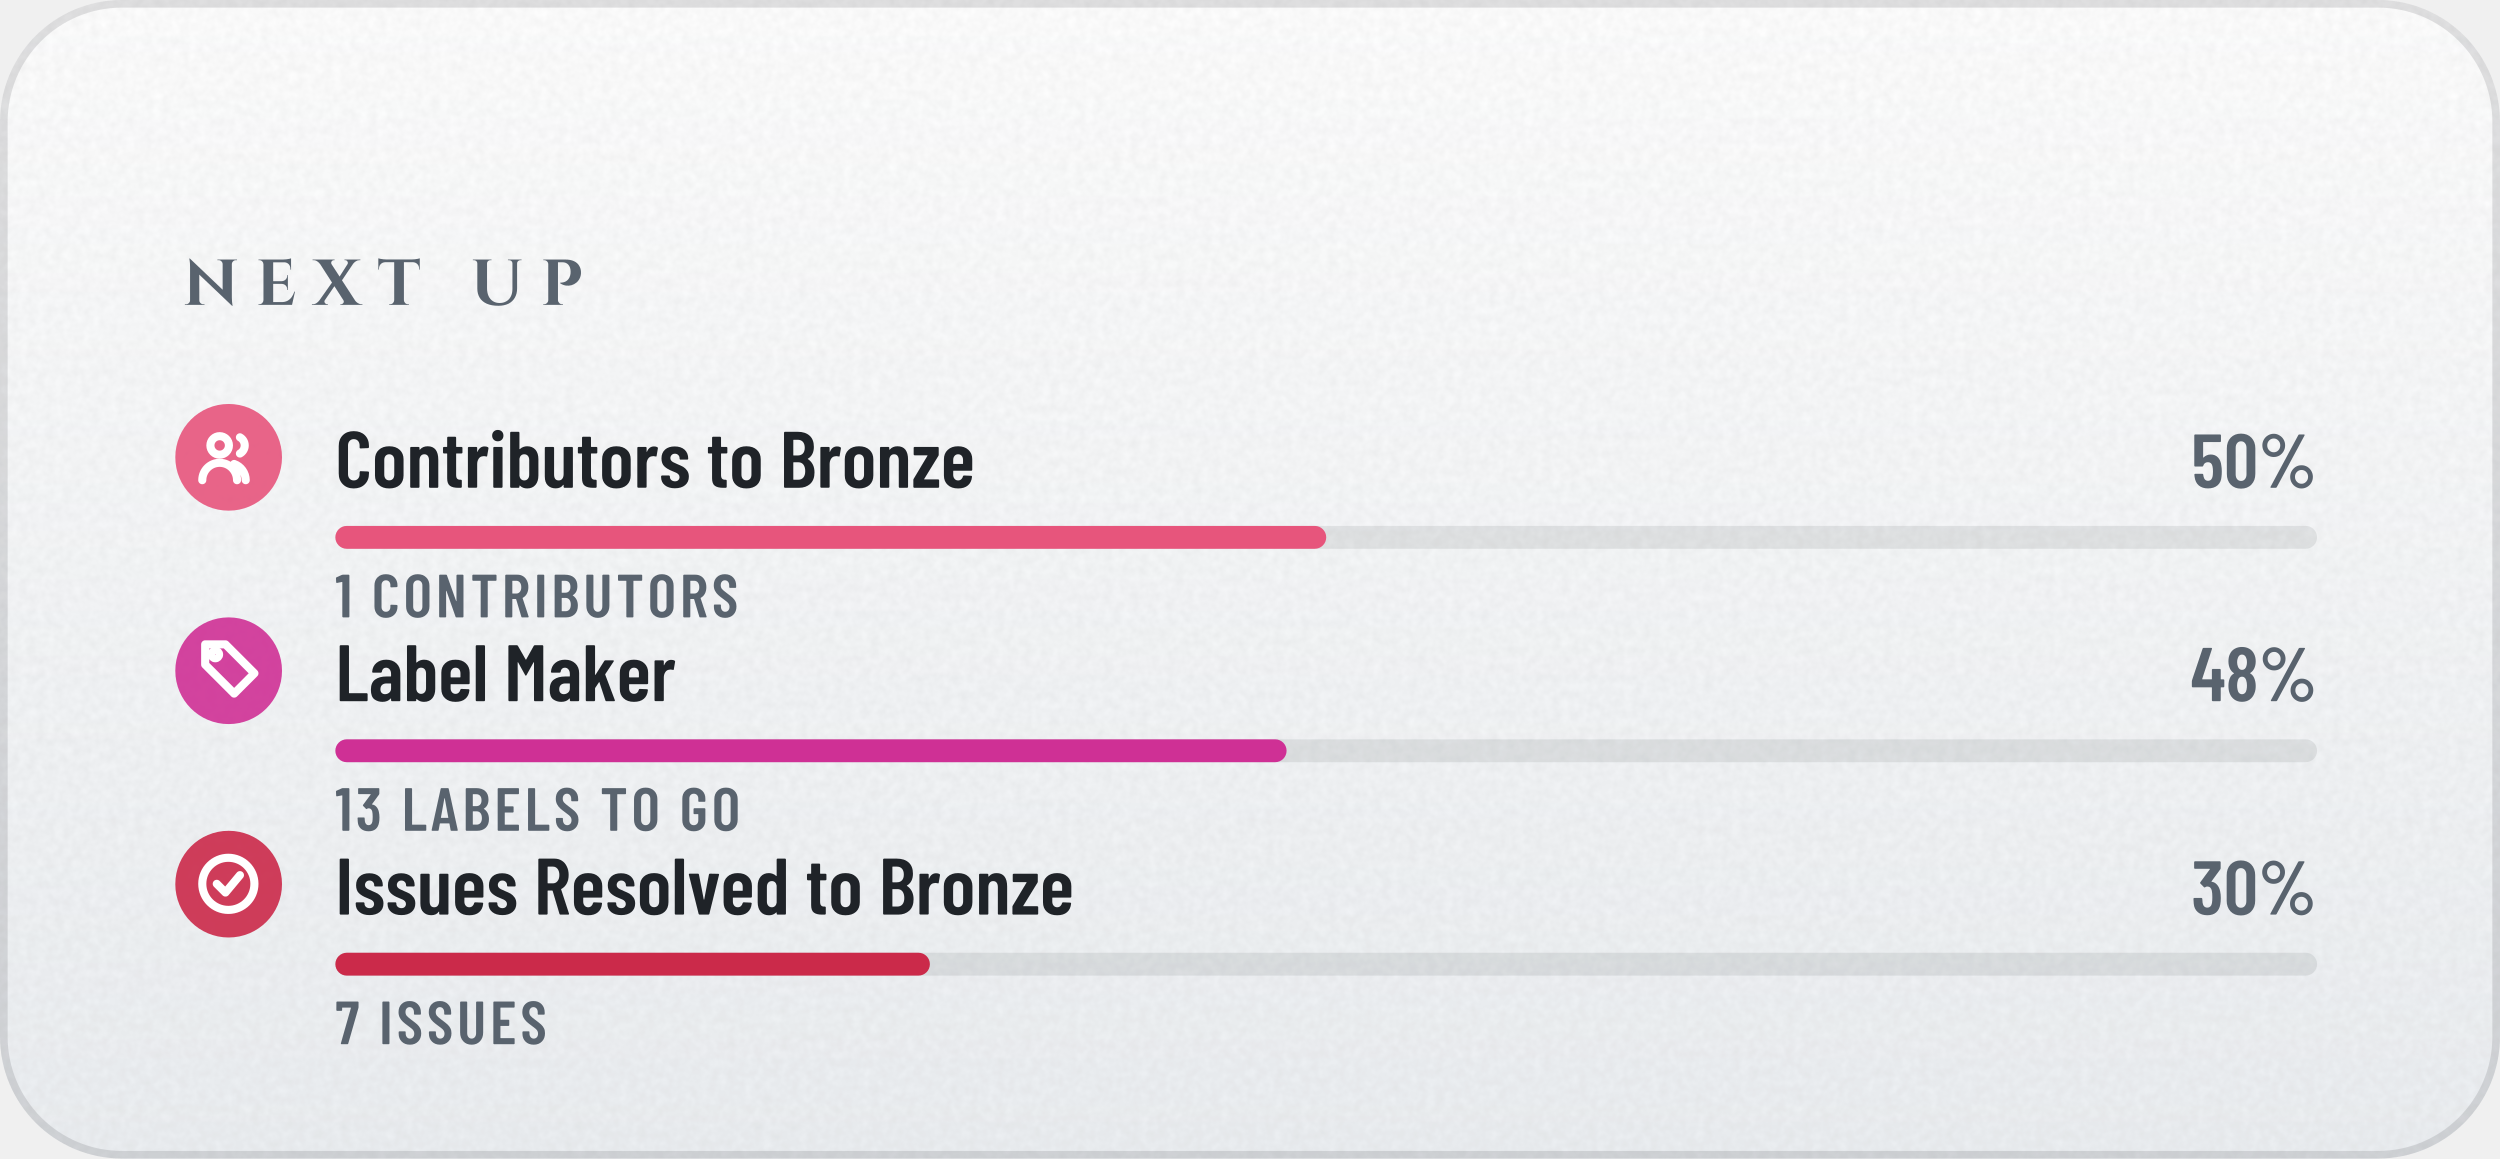
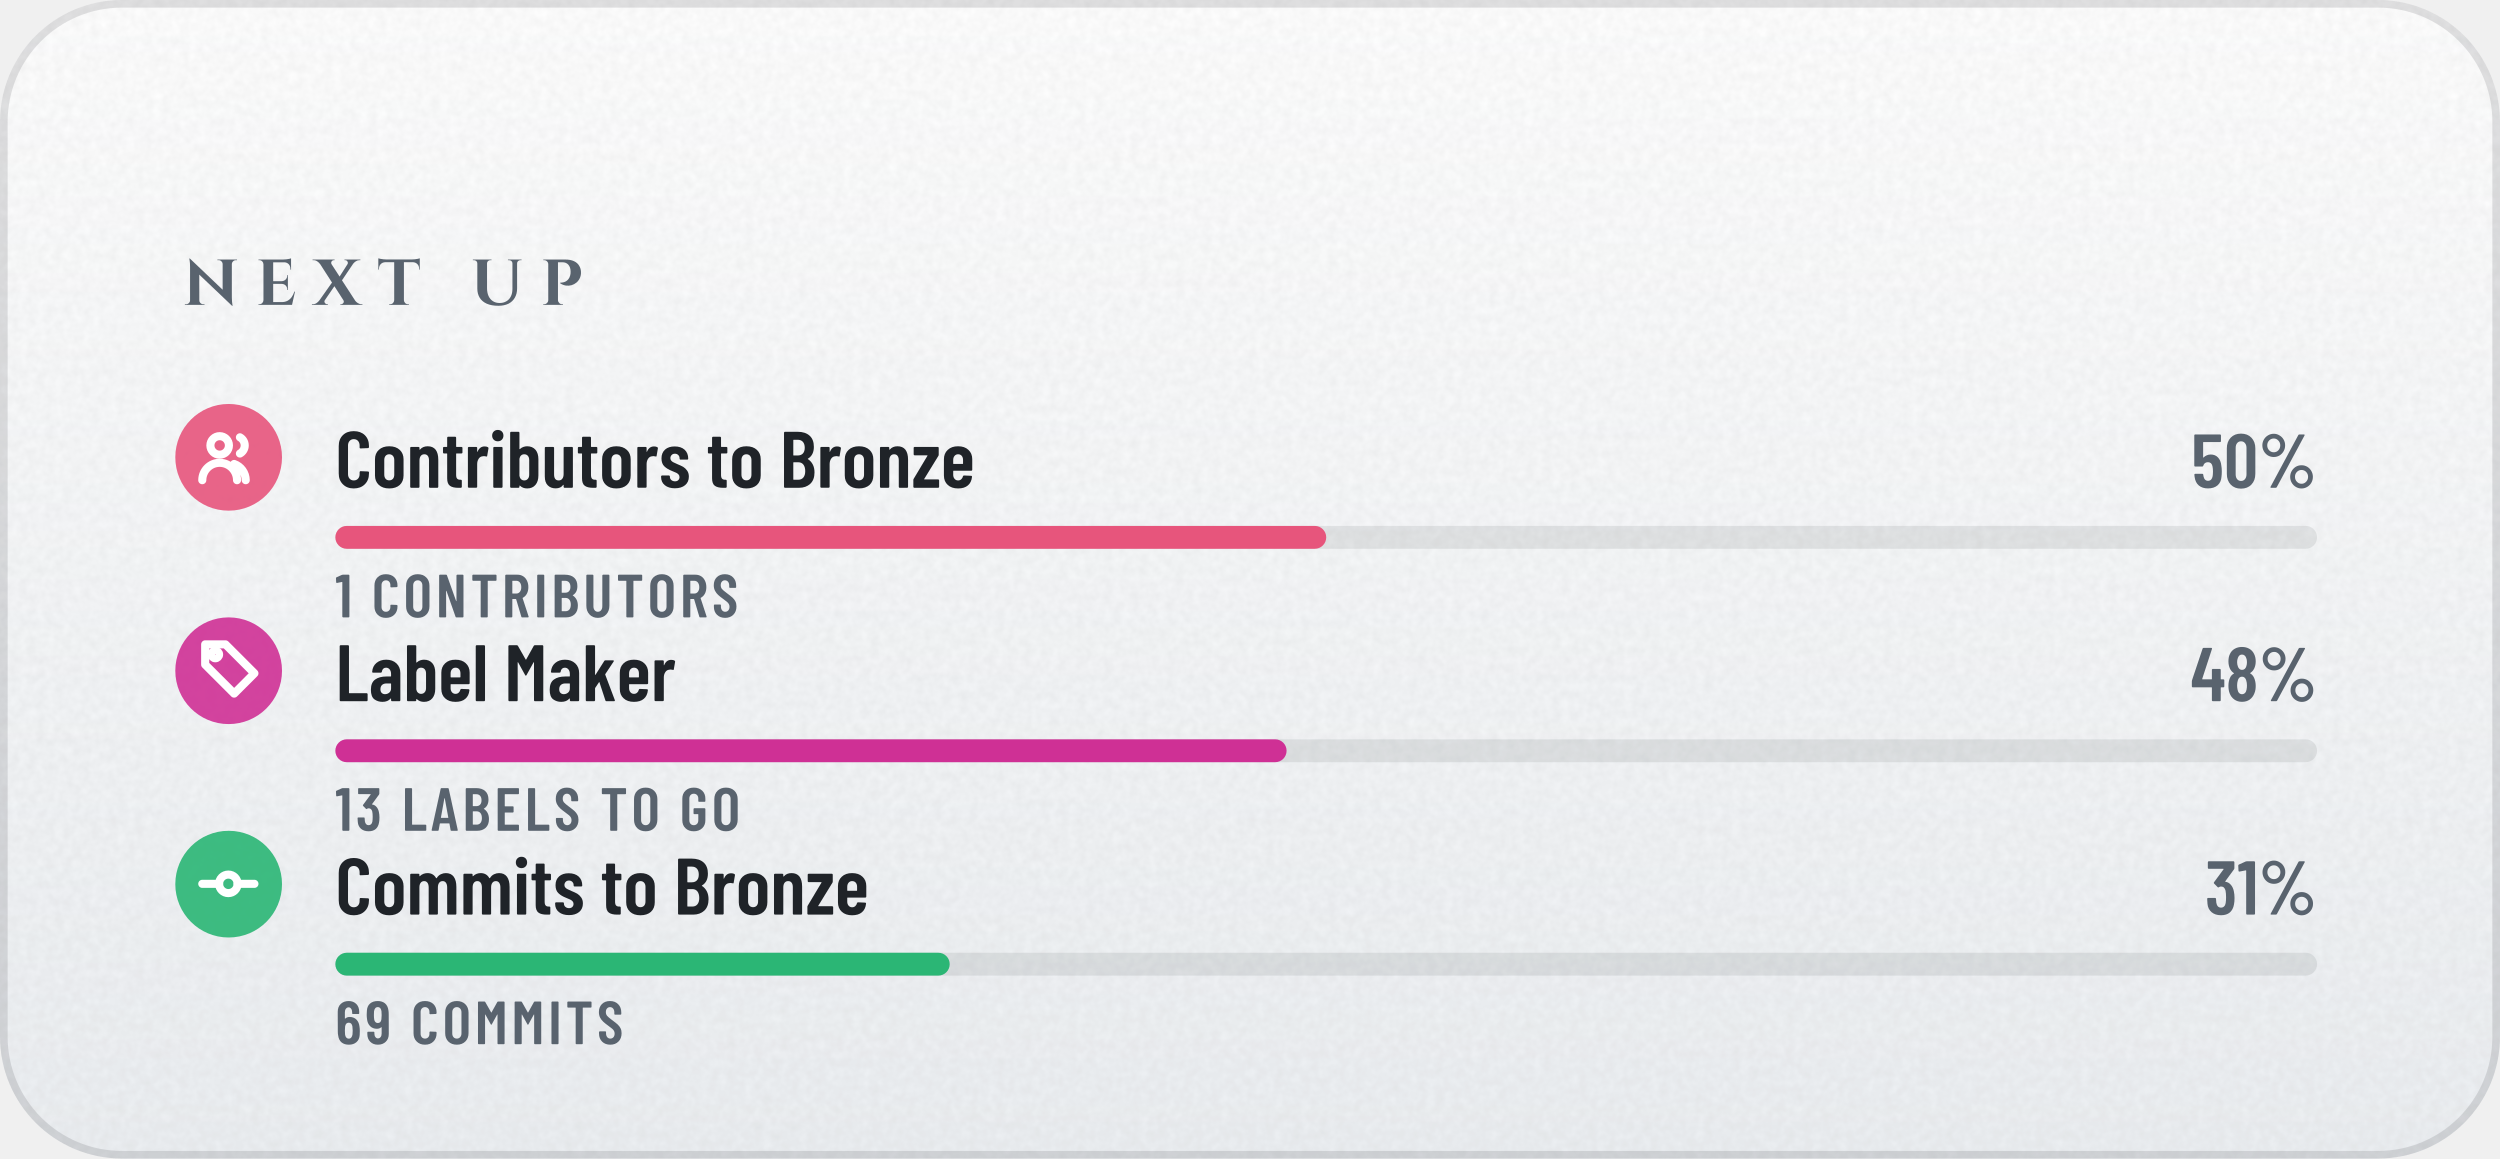
- <svg xmlns="http://www.w3.org/2000/svg" width="328" height="152" viewBox="0 0 328 152" role="img" aria-label="Next up: Contributors to Bronze 50%, Label Maker 48%, Issues Resolved to Bronze 30%">
+ <svg xmlns="http://www.w3.org/2000/svg" width="328" height="152" viewBox="0 0 328 152" role="img" aria-label="Next up: Contributors to Bronze 50%, Label Maker 48%, Commits to Bronze 31%">
  <defs>
    <linearGradient id="bg" x1="0" y1="0" x2="0" y2="1">
      <stop offset="0" stop-color="#FFFFFF" />
      <stop offset="1" stop-color="#EDF0F3" />
    </linearGradient>
    <clipPath id="card">
      <rect width="328" height="152" rx="16" />
    </clipPath>
    <filter id="grain" x="0" y="0" width="100%" height="100%">
      <feTurbulence type="fractalNoise" baseFrequency=".85" numOctaves="2" stitchTiles="stitch" />
      <feColorMatrix values="0 0 0 0 0 0 0 0 0 0 0 0 0 0 0 0 0 0 .05 0" />
    </filter>
    <radialGradient id="glow" cx=".5" cy=".5" r=".5">
      <stop offset="0" stop-color="#5A626D" stop-opacity="0" />
      <stop offset="1" stop-color="#5A626D" stop-opacity="0" />
    </radialGradient>
    <linearGradient id="mh" x1="0" y1="0" x2="1" y2="0">
      <stop offset="0" stop-color="#252A32" />
      <stop offset="0.2" stop-color="#3A414B" />
      <stop offset="0.4" stop-color="#838B96" />
      <stop offset="0.54" stop-color="#5A626D" />
      <stop offset="0.78" stop-color="#3A414B" />
      <stop offset="1" stop-color="#252A32" />
    </linearGradient>
    <linearGradient id="md" x1="0" y1="0" x2="1" y2="1">
      <stop offset="0" stop-color="#252A32" />
      <stop offset="0.2" stop-color="#3A414B" />
      <stop offset="0.4" stop-color="#838B96" />
      <stop offset="0.54" stop-color="#5A626D" />
      <stop offset="0.78" stop-color="#3A414B" />
      <stop offset="1" stop-color="#252A32" />
    </linearGradient>
    <linearGradient id="mdr" x1="1" y1="1" x2="0" y2="0">
      <stop offset="0" stop-color="#252A32" />
      <stop offset="0.2" stop-color="#3A414B" />
      <stop offset="0.4" stop-color="#838B96" />
      <stop offset="0.54" stop-color="#5A626D" />
      <stop offset="0.78" stop-color="#3A414B" />
      <stop offset="1" stop-color="#252A32" />
    </linearGradient>
    <linearGradient id="dia" x1="0" y1="0" x2="1" y2="0">
      <stop offset="0" stop-color="#2F7DD1" />
      <stop offset=".5" stop-color="#7B61E0" />
      <stop offset="1" stop-color="#C2449A" />
    </linearGradient>
    <linearGradient id="pb" x1="0" y1="0" x2="1" y2="0">
      <stop offset="0" stop-color="#8F5125" />
      <stop offset="1" stop-color="#CC8850" />
    </linearGradient>
    <linearGradient id="shg" x1="0" y1="0" x2="1" y2="0">
      <stop offset="0" stop-color="#FFFFFF" stop-opacity="0" />
      <stop offset=".5" stop-color="#FFFFFF" stop-opacity=".6" />
      <stop offset="1" stop-color="#FFFFFF" stop-opacity="0" />
    </linearGradient>
  </defs>
  <g clip-path="url(#card)">
    <rect width="328" height="152" fill="url(#bg)" />
    <rect width="328" height="152" filter="url(#grain)" />
  </g>
  <rect x=".5" y=".5" width="327" height="151" rx="15.5" fill="none" stroke="#1F2328" stroke-opacity=".13" />
  <g transform="translate(24 40) scale(0.0085 -0.0085)" fill="#59636E">
    <use href="#s78" x="0" />
    <use href="#s69" x="1124" />
    <use href="#s88" x="2015" />
    <use href="#s84" x="3002" />
    <use href="#s85" x="4437" />
    <use href="#s80" x="5517" />
  </g>
  <circle cx="30" cy="60" r="7" fill="#E7557C" fill-opacity=".9" />
  <g transform="translate(25.4 55.4) scale(0.38)" fill="none" stroke="#FFFFFF" stroke-width="2.8" stroke-linecap="round" stroke-linejoin="round">
    <circle cx="9" cy="8" r="3.2" />
    <path d="M3 20a6 6 0 0 1 12 0M16 5.2a3.2 3.2 0 0 1 0 5.6M18 20a6 6 0 0 0-4-5.6" />
  </g>
  <g transform="translate(44 64) scale(0.0105 -0.0105)" fill="#1F2328">
    <use href="#m67" x="0" />
    <use href="#m111" x="457" />
    <use href="#m110" x="889" />
    <use href="#m116" x="1328" />
    <use href="#m114" x="1610" />
    <use href="#m105" x="1923" />
    <use href="#m98" x="2138" />
    <use href="#m117" x="2575" />
    <use href="#m116" x="3013" />
    <use href="#m111" x="3295" />
    <use href="#m114" x="3727" />
    <use href="#m115" x="4040" />
    <use href="#m116" x="4638" />
    <use href="#m111" x="4920" />
    <use href="#m66" x="5552" />
    <use href="#m114" x="6014" />
    <use href="#m111" x="6327" />
    <use href="#m110" x="6759" />
    <use href="#m122" x="7198" />
    <use href="#m101" x="7566" />
  </g>
  <g transform="translate(287.5 64) scale(0.01 -0.01)" fill="#59636E">
    <use href="#m53" x="0" />
    <use href="#m48" x="428" />
    <use href="#m37" x="878" />
  </g>
  <rect x="44" y="69" width="260" height="3" rx="1.5" fill="#1F2328" fill-opacity=".09" />
  <rect x="44" y="69" width="130" height="3" rx="1.5" fill="#E7557C" />
  <g transform="translate(44 81) scale(0.008 -0.008)" fill="#59636E">
    <use href="#m49" x="0" />
    <use href="#m67" x="599" />
    <use href="#m79" x="1118" />
    <use href="#m78" x="1648" />
    <use href="#m84" x="2218" />
    <use href="#m82" x="2732" />
    <use href="#m73" x="3256" />
    <use href="#m66" x="3542" />
    <use href="#m85" x="4066" />
    <use href="#m84" x="4607" />
    <use href="#m79" x="5122" />
    <use href="#m82" x="5651" />
    <use href="#m83" x="6174" />
  </g>
  <circle cx="30" cy="88" r="7" fill="#CF3095" fill-opacity=".9" />
  <g transform="translate(25.4 83.4) scale(0.38)" fill="none" stroke="#FFFFFF" stroke-width="2.8" stroke-linecap="round" stroke-linejoin="round">
    <path d="M11 3H4v7l10 10 7-7z" />
    <circle cx="7.5" cy="6.5" r="1.3" />
  </g>
  <g transform="translate(44 92) scale(0.0105 -0.0105)" fill="#1F2328">
    <use href="#m76" x="0" />
    <use href="#m97" x="415" />
    <use href="#m98" x="849" />
    <use href="#m101" x="1286" />
    <use href="#m108" x="1712" />
    <use href="#m77" x="2111" />
    <use href="#m97" x="2649" />
    <use href="#m107" x="3083" />
    <use href="#m101" x="3516" />
    <use href="#m114" x="3942" />
  </g>
  <g transform="translate(287.4 92) scale(0.01 -0.01)" fill="#59636E">
    <use href="#m52" x="0" />
    <use href="#m56" x="459" />
    <use href="#m37" x="893" />
  </g>
  <rect x="44" y="97" width="260" height="3" rx="1.5" fill="#1F2328" fill-opacity=".09" />
  <rect x="44" y="97" width="124.8" height="3" rx="1.5" fill="#CF3095" />
  <g transform="translate(44 109) scale(0.008 -0.008)" fill="#59636E">
    <use href="#m49" x="0" />
    <use href="#m51" x="336" />
    <use href="#m76" x="1088" />
    <use href="#m65" x="1565" />
    <use href="#m66" x="2084" />
    <use href="#m69" x="2608" />
    <use href="#m76" x="3106" />
    <use href="#m83" x="3583" />
    <use href="#m84" x="4342" />
    <use href="#m79" x="4856" />
    <use href="#m71" x="5648" />
    <use href="#m79" x="6173" />
  </g>
-   <circle cx="30" cy="116" r="7" fill="#CB2A4A" fill-opacity=".9" />
+   <circle cx="30" cy="116" r="7" fill="#2BB675" fill-opacity=".9" />
  <g transform="translate(25.4 111.4) scale(0.38)" fill="none" stroke="#FFFFFF" stroke-width="2.8" stroke-linecap="round" stroke-linejoin="round">
-     <circle cx="12" cy="12" r="9" />
-     <path d="M8 12l3 3 5-6" />
+     <circle cx="12" cy="12" r="3.2" />
+     <path d="M3 12h5.8M15.2 12H21" />
  </g>
  <g transform="translate(44 120) scale(0.0105 -0.0105)" fill="#1F2328">
-     <use href="#m73" x="0" />
-     <use href="#m115" x="224" />
-     <use href="#m115" x="622" />
-     <use href="#m117" x="1020" />
-     <use href="#m101" x="1458" />
-     <use href="#m115" x="1884" />
-     <use href="#m82" x="2482" />
-     <use href="#m101" x="2943" />
-     <use href="#m115" x="3369" />
-     <use href="#m111" x="3767" />
-     <use href="#m108" x="4199" />
-     <use href="#m118" x="4398" />
-     <use href="#m101" x="4813" />
-     <use href="#m100" x="5239" />
-     <use href="#m116" x="5876" />
-     <use href="#m111" x="6158" />
-     <use href="#m66" x="6790" />
-     <use href="#m114" x="7252" />
-     <use href="#m111" x="7565" />
-     <use href="#m110" x="7997" />
-     <use href="#m122" x="8436" />
-     <use href="#m101" x="8804" />
-   </g>
-   <g transform="translate(287.5 120) scale(0.01 -0.01)" fill="#59636E">
+     <use href="#m67" x="0" />
+     <use href="#m111" x="457" />
+     <use href="#m109" x="889" />
+     <use href="#m109" x="1554" />
+     <use href="#m105" x="2219" />
+     <use href="#m116" x="2434" />
+     <use href="#m115" x="2716" />
+     <use href="#m116" x="3314" />
+     <use href="#m111" x="3596" />
+     <use href="#m66" x="4228" />
+     <use href="#m114" x="4690" />
+     <use href="#m111" x="5003" />
+     <use href="#m110" x="5435" />
+     <use href="#m122" x="5874" />
+     <use href="#m101" x="6242" />
+   </g>
+   <g transform="translate(289.3 120) scale(0.01 -0.01)" fill="#59636E">
    <use href="#m51" x="0" />
-     <use href="#m48" x="426" />
-     <use href="#m37" x="876" />
+     <use href="#m49" x="426" />
+     <use href="#m37" x="700" />
  </g>
  <rect x="44" y="125" width="260" height="3" rx="1.5" fill="#1F2328" fill-opacity=".09" />
-   <rect x="44" y="125" width="78" height="3" rx="1.5" fill="#CB2A4A" />
+   <rect x="44" y="125" width="80.6" height="3" rx="1.5" fill="#2BB675" />
  <g transform="translate(44 137) scale(0.008 -0.008)" fill="#59636E">
-     <use href="#m55" x="0" />
-     <use href="#m73" x="717" />
-     <use href="#m83" x="1004" />
-     <use href="#m83" x="1500" />
-     <use href="#m85" x="1996" />
-     <use href="#m69" x="2537" />
-     <use href="#m83" x="3034" />
+     <use href="#m54" x="0" />
+     <use href="#m57" x="492" />
+     <use href="#m67" x="1240" />
+     <use href="#m79" x="1759" />
+     <use href="#m77" x="2288" />
+     <use href="#m77" x="2889" />
+     <use href="#m73" x="3490" />
+     <use href="#m84" x="3776" />
+     <use href="#m83" x="4290" />
  </g>
  <defs>
    <path id="m37" d="M54 557Q54 598 74 633Q94 668 128 688Q163 709 204 709Q244 709 278 688Q313 668 333 633Q353 598 353 557Q353 515 333 480Q313 445 279 424Q245 404 204 404Q163 404 128 424Q94 445 74 480Q54 515 54 557ZM162 14 526 692Q530 700 541 700H599Q606 700 608 696Q610 692 607 686L243 8Q239 0 228 0H170Q163 0 161 4Q159 8 162 14ZM289 557Q289 594 264 620Q239 647 204 647Q168 647 143 621Q118 595 118 557Q118 519 143 492Q168 466 204 466Q240 466 264 492Q289 519 289 557ZM419 144Q419 185 439 220Q459 255 493 276Q527 296 568 296Q609 296 643 276Q677 255 697 220Q717 185 717 144Q717 102 697 67Q677 32 643 12Q609 -9 568 -9Q527 -9 493 12Q459 32 439 67Q419 102 419 144ZM654 144Q654 182 629 208Q604 234 568 234Q532 234 507 208Q482 182 482 144Q482 106 507 80Q532 53 568 53Q604 53 629 80Q654 106 654 144Z" />
    <path id="m48" d="M38 183V517Q38 604 89 658Q140 711 224 711Q309 711 360 658Q412 604 412 517V183Q412 96 360 42Q309 -11 224 -11Q140 -11 89 42Q38 96 38 183ZM296 176V524Q296 563 276 586Q257 610 224 610Q192 610 173 586Q154 563 154 524V176Q154 137 173 114Q192 90 224 90Q257 90 276 114Q296 137 296 176Z" />
    <path id="m49" d="M122 700H218Q223 700 226 696Q230 693 230 688V12Q230 7 226 4Q223 0 218 0H126Q121 0 118 4Q114 7 114 12V576Q114 578 112 580Q111 582 109 581L27 565H24Q13 565 13 576L10 643Q10 653 18 657L107 697Q114 700 122 700Z" />
    <path id="m51" d="M387 218Q387 169 380 134Q368 66 326 29Q283 -8 210 -8Q134 -8 86 32Q38 73 32 143Q30 165 28 207Q28 219 40 219H132Q144 219 144 207Q146 173 148 156Q153 125 169 108Q185 92 210 92Q234 92 250 108Q266 123 271 152Q276 182 276 230Q276 281 269 315Q263 341 248 355Q233 369 210 369Q195 369 183 360Q177 356 174 356Q172 356 166 360L119 408Q115 412 115 417Q115 421 118 425L243 595Q245 597 244 599Q242 601 239 601H49Q44 601 40 604Q37 608 37 613V688Q37 693 40 696Q44 700 49 700H373Q378 700 382 696Q385 693 385 688V609Q385 602 380 594L266 438Q262 432 268 431Q309 426 338 392Q368 358 378 307Q387 267 387 218Z" />
    <path id="m52" d="M443 275V194Q443 189 440 186Q436 182 431 182H401Q396 182 396 177V12Q396 7 392 4Q389 0 384 0H292Q287 0 284 4Q280 7 280 12V177Q280 182 275 182H29Q24 182 20 186Q17 189 17 194V259Q17 268 19 274L158 690Q161 700 171 700H271Q277 700 280 696Q283 693 281 686L153 293Q152 287 157 287H275Q280 287 280 292V412Q280 417 284 420Q287 424 292 424H384Q389 424 392 420Q396 417 396 412V292Q396 287 401 287H431Q436 287 440 284Q443 280 443 275Z" />
    <path id="m53" d="M400 216Q400 175 396 146Q391 72 344 32Q297 -8 219 -8Q145 -8 99 30Q53 68 43 144L40 172Q40 184 52 184H144Q156 184 157 172Q157 166 159 154Q171 92 219 92Q244 92 260 108Q275 124 280 153Q284 178 284 217Q284 254 278 281Q273 307 258 322Q242 336 219 336Q171 336 157 290Q154 279 144 279H51Q46 279 42 282Q39 286 39 291V688Q39 693 42 696Q46 700 51 700H377Q382 700 386 696Q389 693 389 688V612Q389 607 386 604Q382 600 377 600H160Q155 600 155 595V400Q155 397 157 396Q159 396 161 398Q178 416 202 426Q227 437 254 437Q314 437 350 398Q387 360 394 290Q400 259 400 216Z" />
-     <path id="m55" d="M90 13 255 594Q257 600 251 600H116Q111 600 111 595V559Q111 554 108 550Q104 547 99 547H28Q23 547 20 550Q16 554 16 559L17 688Q17 693 20 696Q24 700 29 700H368Q373 700 376 696Q380 693 380 688V607Q380 603 378 593L211 10Q208 0 197 0H100Q87 0 90 13Z" />
+     <path id="m54" d="M401 216Q401 193 399 151Q394 75 346 34Q299 -8 221 -8Q147 -8 101 30Q55 69 46 144Q40 171 40 207L39 532Q39 613 88 660Q138 708 219 708Q295 708 343 660Q391 612 391 532V507Q391 502 388 498Q384 495 379 495H287Q282 495 278 498Q275 502 275 507V526Q275 560 258 582Q242 605 219 605Q191 605 174 583Q156 561 156 526V423Q156 420 158 419Q160 418 162 420Q191 447 234 447Q303 447 346 403Q389 359 396 286Q401 253 401 216ZM284 224Q284 250 279 295Q267 353 220 353Q196 353 180 338Q165 322 160 292Q156 257 156 224Q156 195 159 157Q164 125 180 108Q195 91 220 91Q245 91 260 109Q276 127 281 160Q284 196 284 224Z" />
    <path id="m56" d="M325 364Q358 345 375 306Q396 259 396 200Q396 147 380 107Q360 53 318 22Q275 -8 216 -8Q158 -8 116 22Q73 52 53 106Q38 148 38 200Q38 259 56 301Q71 341 109 363Q113 366 109 369Q76 390 58 427Q38 470 38 523Q38 581 58 620Q78 664 120 688Q161 712 216 712Q270 712 312 688Q353 665 374 621Q396 579 396 523Q396 471 376 429Q358 392 325 371Q319 367 325 364ZM159 559Q152 541 152 513Q152 483 162 456Q169 435 183 423Q197 411 216 411Q237 411 252 424Q266 436 273 459Q281 483 281 513Q281 547 271 568Q264 589 250 600Q236 612 216 612Q198 612 184 602Q171 591 164 573ZM281 206Q281 244 272 271Q266 295 252 308Q237 322 216 322Q195 322 180 308Q166 294 160 268Q152 242 152 208Q152 177 158 151Q163 123 178 108Q194 92 216 92Q239 92 255 108Q271 124 276 153Q281 180 281 206Z" />
+     <path id="m57" d="M384 168Q384 87 334 40Q285 -8 204 -8Q128 -8 80 40Q32 88 32 168V193Q32 198 36 202Q39 205 44 205H136Q141 205 144 202Q148 198 148 193V174Q148 140 164 118Q181 95 204 95Q232 95 250 117Q267 139 267 174V276Q267 279 265 280Q263 281 261 279Q232 253 189 253Q120 253 77 297Q34 341 27 414Q22 447 22 484Q22 518 25 549Q29 625 76 666Q124 708 203 708Q276 708 322 670Q368 631 378 556Q383 526 383 493ZM267 476Q267 506 264 543Q253 609 204 609Q179 609 163 591Q147 573 142 540Q140 516 140 476Q140 439 145 405Q150 377 166 362Q181 347 204 347Q228 347 244 362Q259 378 263 408Q267 443 267 476Z" />
    <path id="m65" d="M325 11 306 116Q306 121 300 121H154Q148 121 148 116L129 11Q128 0 116 0H25Q11 0 14 13L162 689Q164 700 175 700H281Q292 700 294 689L442 13V9Q442 0 431 0H338Q326 0 325 11ZM171 212H282Q288 212 287 217L229 533Q228 536 226 536Q224 536 223 533L166 217Q165 212 171 212Z" />
    <path id="m66" d="M242 0H66Q61 0 58 4Q54 7 54 12V688Q54 693 58 696Q61 700 66 700H224Q319 700 373 652Q427 604 427 512Q427 409 354 365Q349 362 352 359Q391 334 413 292Q435 250 435 192Q435 100 382 50Q328 0 242 0ZM170 595V409Q170 404 175 404H226Q267 404 290 429Q313 454 313 500Q313 548 290 574Q267 600 226 600H175Q170 600 170 595ZM319 208Q319 260 296 290Q273 319 233 319H175Q170 319 170 314V106Q170 101 175 101H233Q273 101 296 129Q319 157 319 208Z" />
    <path id="m67" d="M42 180V521Q42 607 94 658Q145 708 230 708Q316 708 368 658Q420 607 420 521V509Q420 504 416 500Q413 496 408 496L315 492Q303 492 303 504V529Q303 564 283 586Q263 608 230 608Q198 608 178 586Q158 564 158 529V171Q158 136 178 114Q198 92 230 92Q263 92 283 114Q303 136 303 171V196Q303 201 306 204Q310 208 315 208L408 204Q413 204 416 200Q420 197 420 192V180Q420 95 368 44Q316 -8 230 -8Q145 -8 94 44Q42 95 42 180Z" />
    <path id="m69" d="M391 600H175Q170 600 170 595V406Q170 401 175 401H303Q308 401 312 398Q315 394 315 389V312Q315 307 312 304Q308 300 303 300H175Q170 300 170 295V105Q170 100 175 100H391Q396 100 400 96Q403 93 403 88V12Q403 7 400 4Q396 0 391 0H66Q61 0 58 4Q54 7 54 12V688Q54 693 58 696Q61 700 66 700H391Q396 700 400 696Q403 693 403 688V612Q403 607 400 604Q396 600 391 600Z" />
    <path id="m71" d="M42 173V527Q42 609 94 658Q145 708 230 708Q315 708 368 658Q420 609 420 526V487Q420 482 416 478Q413 475 408 475H316Q311 475 308 478Q304 482 304 487V528Q304 564 284 586Q263 608 230 608Q197 608 177 586Q157 564 157 528V172Q157 136 177 114Q197 92 230 92Q263 92 284 114Q304 136 304 172V268Q304 273 299 273H238Q233 273 230 276Q226 280 226 285V358Q226 363 230 366Q233 370 238 370H408Q413 370 416 366Q420 363 420 358V173Q420 91 368 42Q315 -8 230 -8Q145 -8 94 42Q42 91 42 173Z" />
    <path id="m73" d="M54 12V688Q54 693 58 696Q61 700 66 700H158Q163 700 166 696Q170 693 170 688V12Q170 7 166 4Q163 0 158 0H66Q61 0 58 4Q54 7 54 12Z" />
    <path id="m76" d="M54 12V688Q54 693 58 696Q61 700 66 700H158Q163 700 166 696Q170 693 170 688V105Q170 100 175 100H391Q396 100 400 96Q403 93 403 88V12Q403 7 400 4Q396 0 391 0H66Q61 0 58 4Q54 7 54 12Z" />
    <path id="m77" d="M383 700H475Q480 700 484 696Q487 693 487 688V12Q487 7 484 4Q480 0 475 0H383Q378 0 374 4Q371 7 371 12V484Q371 488 369 488Q367 488 365 485L278 327Q273 319 269 319Q265 319 260 327L173 485Q171 488 169 488Q167 488 167 484V12Q167 7 164 4Q160 0 155 0H63Q58 0 54 4Q51 7 51 12V688Q51 693 54 696Q58 700 63 700H155Q165 700 170 692L267 521Q270 517 273 521L368 692Q373 700 383 700Z" />
    <path id="m78" d="M350 700H441Q446 700 450 696Q453 693 453 688V12Q453 7 450 4Q446 0 441 0H336Q326 0 323 10L174 434Q173 437 170 436Q168 436 168 433L169 12Q169 7 166 4Q162 0 157 0H66Q61 0 58 4Q54 7 54 12V688Q54 693 58 696Q61 700 66 700H169Q179 700 182 690L332 269Q333 266 336 266Q338 267 338 270V688Q338 693 342 696Q345 700 350 700Z" />
    <path id="m79" d="M42 182V518Q42 604 94 656Q147 708 233 708Q319 708 372 656Q425 604 425 518V182Q425 96 372 44Q319 -8 233 -8Q147 -8 94 44Q42 96 42 182ZM309 177V523Q309 561 288 584Q267 608 233 608Q199 608 178 584Q158 561 158 523V177Q158 139 178 116Q199 92 233 92Q267 92 288 116Q309 139 309 177Z" />
    <path id="m82" d="M318 10 233 297Q231 301 228 301H175Q170 301 170 296V12Q170 7 166 4Q163 0 158 0H66Q61 0 58 4Q54 7 54 12V688Q54 693 58 696Q61 700 66 700H254Q307 700 348 674Q388 649 410 602Q433 556 433 496Q433 434 409 389Q385 344 342 321Q338 320 339 315L437 14Q438 12 438 9Q438 0 427 0H331Q321 0 318 10ZM170 595V396Q170 391 175 391H236Q272 391 294 419Q317 447 317 495Q317 543 294 572Q272 600 236 600H175Q170 600 170 595Z" />
    <path id="m83" d="M34 173V199Q34 204 38 208Q41 211 46 211H137Q142 211 146 208Q149 204 149 199V179Q149 140 168 116Q188 92 219 92Q250 92 270 114Q290 137 290 174Q290 200 279 219Q268 238 248 255Q228 272 184 304Q134 340 104 368Q73 396 52 436Q32 475 32 527Q32 610 82 659Q132 708 214 708Q297 708 348 656Q399 605 399 520V496Q399 491 396 488Q392 484 387 484H297Q292 484 288 488Q285 491 285 496V522Q285 561 266 584Q246 608 214 608Q184 608 165 586Q146 565 146 527Q146 491 166 466Q187 441 247 397Q308 352 339 324Q370 295 387 261Q404 227 404 180Q404 95 353 44Q302 -8 219 -8Q136 -8 85 42Q34 92 34 173Z" />
    <path id="m84" d="M425 688V612Q425 607 422 604Q418 600 413 600H286Q281 600 281 595V12Q281 7 278 4Q274 0 269 0H177Q172 0 168 4Q165 7 165 12V595Q165 600 160 600H40Q35 600 32 604Q28 607 28 612V688Q28 693 32 696Q35 700 40 700H413Q418 700 422 696Q425 693 425 688Z" />
    <path id="m85" d="M50 194V688Q50 693 54 696Q57 700 62 700H154Q159 700 162 696Q166 693 166 688V182Q166 142 186 117Q206 92 239 92Q272 92 292 117Q312 142 312 182V688Q312 693 316 696Q319 700 324 700H416Q421 700 424 696Q428 693 428 688V194Q428 103 376 48Q324 -8 239 -8Q153 -8 102 48Q50 103 50 194Z" />
    <path id="m97" d="M397 352V12Q397 7 394 4Q390 0 385 0H293Q288 0 284 4Q281 7 281 12V31Q281 34 279 35Q277 36 275 33Q240 -8 173 -8Q116 -8 72 24Q29 57 29 143Q29 233 82 271Q134 309 224 309H276Q281 309 281 314V340Q281 376 263 398Q245 419 218 419Q197 419 183 406Q169 392 166 369Q165 357 153 357H56Q44 357 45 369Q50 437 98 478Q147 519 220 519Q299 519 348 473Q397 427 397 352ZM281 160V217Q281 222 276 222H224Q190 222 169 204Q148 185 148 150Q148 119 164 104Q180 88 205 88Q235 88 258 107Q281 126 281 160Z" />
    <path id="m98" d="M399 357V154Q399 80 362 36Q325 -8 258 -8Q204 -8 168 27Q166 29 164 28Q162 27 162 24V12Q162 7 158 4Q155 0 150 0H58Q53 0 50 4Q46 7 46 12V688Q46 693 50 696Q53 700 58 700H150Q155 700 158 696Q162 693 162 688V486Q162 483 164 482Q167 482 170 486Q189 503 212 511Q236 519 258 519Q324 519 362 476Q399 433 399 357ZM222 419Q198 419 182 404Q166 388 162 362V149Q166 123 182 108Q198 92 222 92Q250 92 267 112Q284 131 284 163V348Q284 380 267 400Q250 419 222 419Z" />
-     <path id="m100" d="M287 700H379Q384 700 388 696Q391 693 391 688V12Q391 7 388 4Q384 0 379 0H287Q282 0 278 4Q275 7 275 12V24Q275 27 273 28Q271 29 269 27Q233 -8 179 -8Q112 -8 75 36Q38 80 38 154V357Q38 433 76 476Q113 519 179 519Q202 519 226 510Q250 502 269 483Q271 481 273 482Q275 483 275 486V688Q275 693 278 696Q282 700 287 700ZM275 149V362Q271 388 255 404Q239 419 215 419Q187 419 170 400Q153 380 153 348V163Q153 131 170 112Q187 92 215 92Q239 92 255 108Q271 123 275 149Z" />
    <path id="m101" d="M380 213H159Q154 213 154 208V163Q154 132 171 112Q188 92 215 92Q238 92 254 106Q271 121 276 144Q279 154 289 154L378 150Q383 150 386 146Q390 143 389 137Q382 67 338 30Q294 -8 215 -8Q133 -8 86 36Q38 79 38 154V357Q38 430 86 474Q133 519 215 519Q297 519 344 474Q392 430 392 357V225Q392 220 388 216Q385 213 380 213ZM154 348V303Q154 298 159 298H272Q277 298 277 303V348Q277 380 260 400Q243 419 215 419Q188 419 171 399Q154 379 154 348Z" />
    <path id="m105" d="M36 652Q36 683 56 703Q76 723 107 723Q138 723 158 703Q177 683 177 652Q177 621 157 601Q137 581 107 581Q76 581 56 601Q36 621 36 652ZM50 12V499Q50 504 54 508Q57 511 62 511H154Q159 511 162 508Q166 504 166 499V12Q166 7 162 4Q159 0 154 0H62Q57 0 54 4Q50 7 50 12Z" />
    <path id="m107" d="M46 12V688Q46 693 50 696Q53 700 58 700H150Q155 700 158 696Q162 693 162 688V332Q162 328 164 328Q166 328 168 331L277 503Q281 511 291 511H387Q394 511 396 506Q398 502 394 496L290 339Q288 335 289 332L409 14Q410 12 410 9Q410 0 399 0H304Q294 0 291 10L217 236Q216 239 214 240Q212 240 211 237L164 167Q162 163 162 161V12Q162 7 158 4Q155 0 150 0H58Q53 0 50 4Q46 7 46 12Z" />
    <path id="m108" d="M42 12V688Q42 693 46 696Q49 700 54 700H146Q151 700 154 696Q158 693 158 688V12Q158 7 154 4Q151 0 146 0H54Q49 0 46 4Q42 7 42 12Z" />
+     <path id="m109" d="M623 347V12Q623 7 620 4Q616 0 611 0H520Q515 0 512 4Q508 7 508 12V339Q508 377 493 398Q478 419 452 419Q424 419 408 398Q392 377 392 340V12Q392 7 388 4Q385 0 380 0H289Q284 0 280 4Q277 7 277 12V339Q277 377 262 398Q246 419 221 419Q193 419 177 398Q161 377 161 340V12Q161 7 158 4Q154 0 149 0H58Q53 0 50 4Q46 7 46 12V499Q46 504 50 508Q53 511 58 511H149Q154 511 158 508Q161 504 161 499V483Q161 480 163 479Q165 478 167 481Q187 501 212 510Q237 519 261 519Q335 519 370 456Q373 452 379 459Q399 491 430 505Q460 519 491 519Q556 519 590 474Q623 428 623 347Z" />
    <path id="m110" d="M397 352V12Q397 7 394 4Q390 0 385 0H293Q288 0 284 4Q281 7 281 12V343Q281 379 266 399Q251 419 223 419Q194 419 178 398Q162 377 162 340V12Q162 7 158 4Q155 0 150 0H58Q53 0 50 4Q46 7 46 12V499Q46 504 50 508Q53 511 58 511H150Q155 511 158 508Q162 504 162 499V479Q162 476 164 476Q167 475 170 479Q204 519 265 519Q330 519 364 476Q397 432 397 352Z" />
    <path id="m111" d="M38 155V356Q38 430 86 474Q134 519 216 519Q299 519 347 474Q395 430 395 356V155Q395 80 348 36Q300 -8 216 -8Q133 -8 86 36Q38 80 38 155ZM279 164V348Q279 379 262 399Q244 419 216 419Q188 419 171 400Q154 380 154 348V164Q154 132 171 112Q188 93 216 93Q244 93 262 112Q279 132 279 164Z" />
    <path id="m114" d="M297 507Q305 502 303 492L287 399Q286 387 273 392Q259 396 247 396Q235 396 225 393Q197 389 180 362Q162 334 162 296V13Q162 8 158 4Q155 1 150 1H58Q53 1 50 4Q46 8 46 13V499Q46 504 50 508Q53 511 58 511H150Q155 511 158 508Q162 504 162 499V453Q162 449 164 448Q166 448 167 452Q194 517 255 517Q282 517 297 507Z" />
    <path id="m115" d="M30 135V142Q30 147 34 150Q37 154 42 154H128Q133 154 136 150Q140 147 140 142V137Q140 113 158 97Q177 81 204 81Q230 81 245 96Q260 111 260 134Q260 154 247 168Q234 181 219 188Q204 195 165 211Q108 233 72 267Q35 301 35 368Q35 438 80 478Q124 517 200 517Q278 517 324 476Q369 434 369 364Q369 359 366 356Q362 352 357 352H273Q268 352 264 356Q261 359 261 364V370Q261 394 244 410Q228 426 203 426Q177 426 162 410Q146 393 146 370Q146 351 158 338Q170 325 185 318Q200 310 235 295Q277 278 306 262Q334 245 356 214Q377 184 377 139Q377 72 330 33Q283 -6 203 -6Q124 -6 77 32Q30 70 30 135Z" />
    <path id="m116" d="M248 429H186Q181 429 181 424V162Q181 127 194 114Q207 100 233 101H240Q245 101 248 98Q252 94 252 89V12Q252 7 248 4Q245 0 240 0H206Q138 0 104 25Q69 50 69 119V424Q69 429 64 429H29Q24 429 20 432Q17 436 17 441V499Q17 504 20 508Q24 511 29 511H64Q69 511 69 516V626Q69 631 72 634Q76 638 81 638H169Q174 638 178 634Q181 631 181 626V516Q181 511 186 511H248Q253 511 256 508Q260 504 260 499V441Q260 436 256 432Q253 429 248 429Z" />
    <path id="m117" d="M289 511H381Q386 511 390 508Q393 504 393 499V12Q393 7 390 4Q386 0 381 0H289Q284 0 280 4Q277 7 277 12V34Q277 37 275 38Q273 39 271 36Q242 -7 178 -7Q117 -7 80 30Q42 66 42 142V499Q42 504 46 508Q49 511 54 511H146Q151 511 154 508Q158 504 158 499V167Q158 92 216 92Q245 92 261 114Q277 135 277 172V499Q277 504 280 508Q284 511 289 511Z" />
-     <path id="m118" d="M141 10 19 499V503Q19 512 30 512H132Q144 512 145 501L205 190Q206 187 208 187Q210 187 211 190L270 501Q271 512 283 512L385 510Q399 510 396 497L275 10Q272 0 261 0H155Q144 0 141 10Z" />
    <path id="m122" d="M24 12V97Q24 105 28 112L200 400Q203 406 197 406H40Q35 406 32 410Q28 413 28 418V499Q28 504 32 508Q35 511 40 511H329Q334 511 338 508Q341 504 341 499V414Q341 406 337 399L160 111Q157 105 163 105H334Q339 105 342 102Q346 98 346 93V12Q346 7 342 4Q339 0 334 0H36Q31 0 28 4Q24 7 24 12Z" />
    <path id="s69" d="M606 205 560 0H42V10H55Q81 10 100 28Q118 47 119 73V627Q118 653 100 672Q81 690 55 690H42V700H423Q445 700 470 703Q494 706 515 710Q536 714 545 718V543H535V555Q535 601 508 629Q484 653 447 657H269V366H401Q438 367 462 392Q486 416 486 453V460H496V230H486V238Q486 275 462 299Q438 323 401 324H269V43H400Q450 43 488 62Q526 82 553 118Q580 155 596 205Z" />
    <path id="s78" d="M108 715 613 234V629Q612 655 594 672Q577 690 551 690H532V700H835V690H817Q792 690 774 672Q756 655 755 629V114Q755 77 758 48Q761 18 764 2L767 -14H758L252 467L253 71Q253 46 271 28Q289 10 314 10H333V0H30V10H49Q74 10 92 28Q110 46 110 71V590Q110 646 104 681L98 715Z" />
    <path id="s80" d="M122 73V627Q122 653 103 672Q84 690 58 690H46L45 700H379Q465 700 518 675Q572 650 598 606Q625 563 627 508Q629 457 610 415Q591 373 558 345Q525 317 482 304Q440 292 394 298Q349 305 306 333V343H319Q331 343 350 347Q370 351 392 362Q413 373 432 396Q451 419 461 457Q465 470 466 486Q468 503 467 517Q466 581 432 620Q399 658 338 658H272V73Q273 47 292 28Q310 10 336 10H349V0H45V10H58Q84 10 102 28Q121 47 122 73Z" />
    <path id="s84" d="M654 719V544L644 545V556Q644 603 616 630Q589 658 542 659H409V73Q410 47 428 28Q447 10 473 10H486V0H182V10H195Q221 10 240 28Q258 47 259 73V659H125Q79 658 52 630Q24 603 24 556V545L14 544V719Q24 715 44 711Q65 707 90 704Q115 701 136 701H532Q554 701 578 704Q603 707 624 711Q645 715 654 719Z" />
    <path id="s85" d="M326 700V690H310Q288 690 272 676Q257 662 257 640V260Q257 189 280 137Q304 85 348 57Q391 29 451 29Q512 29 556 56Q601 82 625 131Q649 180 649 247V640Q649 662 634 676Q618 690 596 690H580V700H790V690H774Q752 690 736 676Q721 662 721 640V253Q721 171 686 111Q652 51 588 18Q523 -14 432 -14Q326 -14 253 18Q180 51 144 110Q107 170 107 252V640Q107 662 92 676Q76 690 54 690H38V700Z" />
    <path id="s88" d="M462 72 323 288 174 70Q166 57 170 44Q173 29 185 20Q197 10 210 10H223V0H-24V10H-10Q22 10 48 28Q72 45 88 65L286 345L102 631H101Q85 654 58 672Q32 690 0 690H-14V700H326V690H314Q300 690 288 680Q277 671 274 656Q271 642 279 628L403 437L525 628Q534 642 530 656Q527 671 516 680Q505 690 491 690H479L478 700H724V690H710Q679 690 653 672Q629 656 613 636L440 379L646 62Q661 43 684 28Q711 10 742 10H756V0H415V10H428Q448 10 462 30Q475 50 462 72Z" />
  </defs>
</svg>
